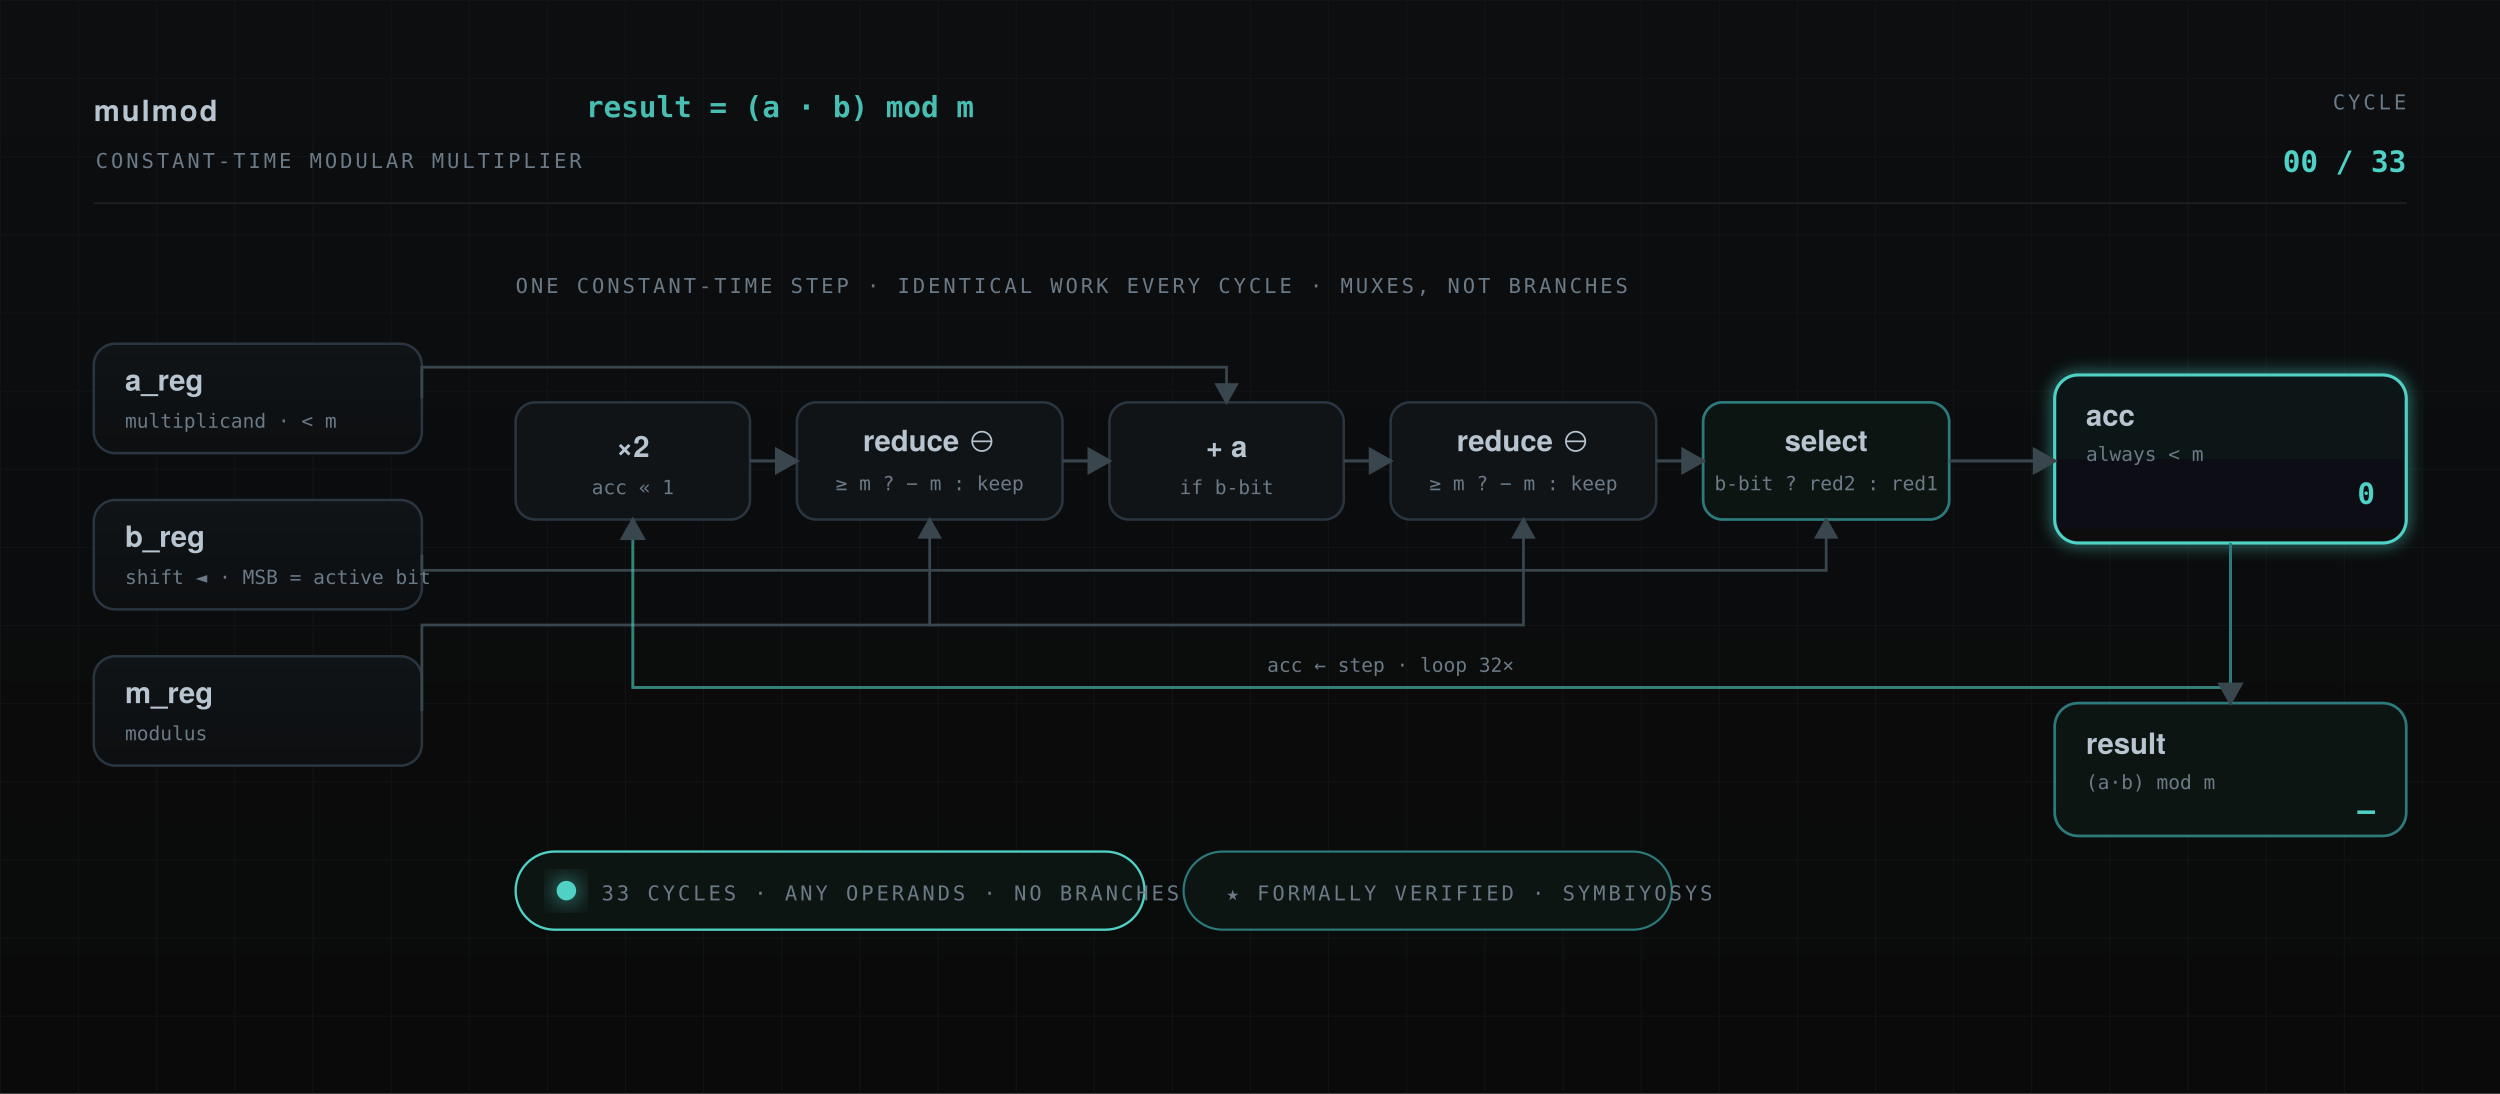
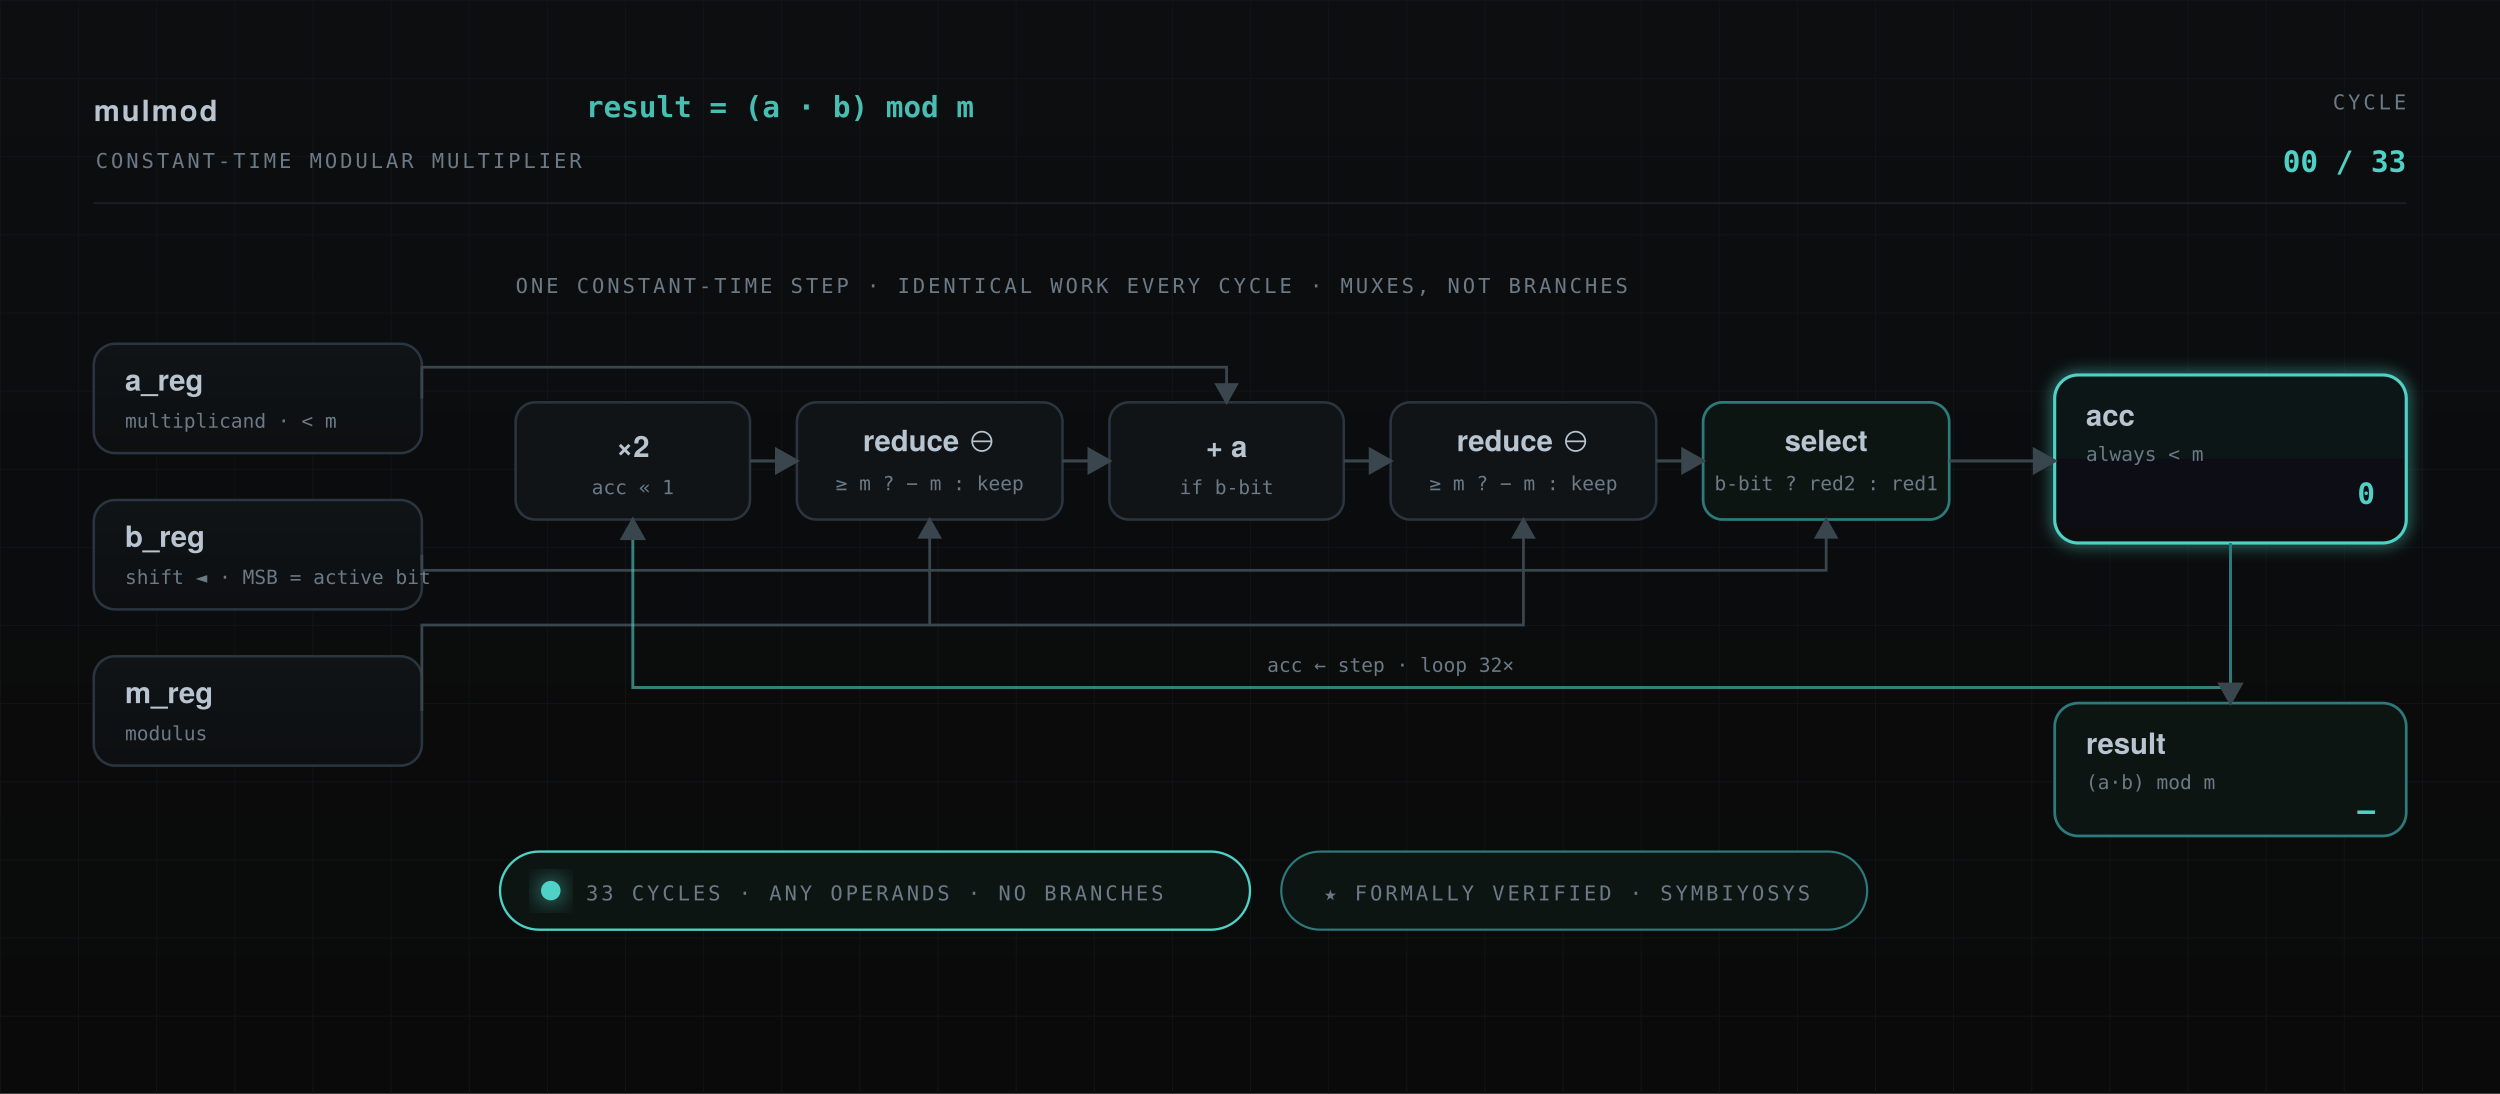
<svg xmlns="http://www.w3.org/2000/svg" viewBox="0 0 1280 560" font-family="'Space Grotesk','Helvetica Neue',sans-serif">
  <defs>
    <linearGradient id="bg" x1="0" y1="0" x2="0" y2="1">
      <stop offset="0" stop-color="#0c0e10" />
      <stop offset="1" stop-color="#0a0a0a" />
    </linearGradient>
    <linearGradient id="accgrad" x1="0" y1="0" x2="0" y2="1">
      <stop offset="0" stop-color="#101417" />
      <stop offset="1" stop-color="#0d0f11" />
    </linearGradient>
    <pattern id="grid" width="40" height="40" patternUnits="userSpaceOnUse">
      <path d="M40 0H0V40" fill="none" stroke="#14181c" stroke-width="1" />
    </pattern>
    <filter id="glow" x="-40%" y="-40%" width="180%" height="180%">
      <feGaussianBlur stdDeviation="4" result="b" />
      <feMerge>
        <feMergeNode in="b" />
        <feMergeNode in="SourceGraphic" />
      </feMerge>
    </filter>
    <filter id="glowA" x="-60%" y="-60%" width="220%" height="220%">
      <feGaussianBlur stdDeviation="6" result="b" />
      <feMerge>
        <feMergeNode in="b" />
        <feMergeNode in="SourceGraphic" />
      </feMerge>
    </filter>
    <marker id="arr" markerWidth="9" markerHeight="9" refX="7" refY="4.5" orient="auto">
      <path d="M0 0L8 4.5L0 9Z" fill="#3a464e" />
    </marker>
    <style>
      .stage{fill:#101417;stroke:#2a3540;stroke-width:1.3}
      .name{fill:#b8c5d0;font-size:15px;font-weight:600}
      .kick{fill:#6b7a86;font-size:10.5px;font-family:'Space Mono',monospace;letter-spacing:1.5px}
      .val{fill:#4fd1c5;font-size:15px;font-family:'Space Mono',monospace;font-weight:700}
      .mux{fill:#6b7a86;font-size:10px;font-family:'Space Mono',monospace}
    </style>
  </defs>
  <rect width="1280" height="560" fill="url(#bg)" />
  <rect width="1280" height="560" fill="url(#grid)" opacity="0.6" />
  <text x="48" y="62" class="name" font-size="34" letter-spacing="1">mulmod</text>
  <text x="49" y="86" class="kick" fill="#4fd1c5">CONSTANT-TIME MODULAR MULTIPLIER</text>
  <text x="300" y="60" class="val" font-size="19" opacity="0.9">result = (a · b) mod m</text>
  <line x1="48" y1="104" x2="1232" y2="104" stroke="#1a1f24" stroke-width="1" />
  <text x="1232" y="56" text-anchor="end" class="kick">CYCLE</text>
  <text id="cyc" x="1232" y="88" text-anchor="end" class="val" font-size="26">00 / 33</text>
  <rect x="48" y="176" width="168" height="56" rx="11" fill="url(#accgrad)" stroke="#2a3540" stroke-width="1.3" />
  <text x="64" y="200" class="name" font-size="14">a_reg</text>
  <text x="64" y="219" class="mux">multiplicand · &lt; m</text>
  <rect x="48" y="256" width="168" height="56" rx="11" fill="url(#accgrad)" stroke="#2a3540" stroke-width="1.3" />
  <text x="64" y="280" class="name" font-size="14">b_reg</text>
  <text x="64" y="299" class="mux">shift ◄ · MSB = active bit</text>
  <rect x="48" y="336" width="168" height="56" rx="11" fill="url(#accgrad)" stroke="#2a3540" stroke-width="1.3" />
  <text x="64" y="360" class="name" font-size="14">m_reg</text>
  <text x="64" y="379" class="mux">modulus</text>
  <text x="264" y="150" class="kick">ONE CONSTANT-TIME STEP · IDENTICAL WORK EVERY CYCLE · MUXES, NOT BRANCHES</text>
  <g id="s_dbl">
    <rect x="264" y="206" width="120" height="60" rx="10" class="stage" />
    <text x="324" y="234" text-anchor="middle" class="name">×2</text>
    <text x="324" y="253" text-anchor="middle" class="mux">acc « 1</text>
  </g>
  <g id="s_red1">
    <rect x="408" y="206" width="136" height="60" rx="10" class="stage" />
    <text x="476" y="231" text-anchor="middle" class="name" font-size="14">reduce ⊖</text>
    <text x="476" y="251" text-anchor="middle" class="mux">≥ m ? − m : keep</text>
  </g>
  <g id="s_add">
    <rect x="568" y="206" width="120" height="60" rx="10" class="stage" />
    <text x="628" y="234" text-anchor="middle" class="name">+ a</text>
    <text x="628" y="253" text-anchor="middle" class="mux">if b-bit</text>
  </g>
  <g id="s_red2">
    <rect x="712" y="206" width="136" height="60" rx="10" class="stage" />
    <text x="780" y="231" text-anchor="middle" class="name" font-size="14">reduce ⊖</text>
    <text x="780" y="251" text-anchor="middle" class="mux">≥ m ? − m : keep</text>
  </g>
  <g id="s_mux">
    <rect x="872" y="206" width="126" height="60" rx="10" fill="#0d1513" stroke="#2c7a7b" stroke-width="1.4" />
    <text x="935" y="231" text-anchor="middle" class="name" font-size="14" fill="#81e6d9">select</text>
    <text x="935" y="251" text-anchor="middle" class="mux" fill="#6b9a92">b-bit ? red2 : red1</text>
  </g>
  <g id="s_acc">
    <rect x="1052" y="192" width="180" height="86" rx="12" fill="url(#accgrad)" stroke="#4fd1c5" stroke-width="1.6" filter="url(#glow)" />
    <text x="1068" y="218" class="name" font-size="14">acc</text>
    <text x="1068" y="236" class="mux">always &lt; m</text>
    <text id="accv" x="1216" y="258" text-anchor="end" class="val" font-size="24">0</text>
  </g>
  <rect x="1052" y="360" width="180" height="68" rx="12" fill="#0d1513" stroke="#2c7a7b" stroke-width="1.4" />
  <text x="1068" y="386" class="name" font-size="14" fill="#81e6d9">result</text>
  <text x="1068" y="404" class="mux" fill="#6b9a92">(a·b) mod m</text>
  <text id="resv" x="1216" y="420" text-anchor="end" class="val" font-size="22" fill="#81e6d9">—</text>
-   <rect x="264" y="436" width="322" height="40" rx="20" fill="#0d1513" stroke="#4fd1c5" stroke-width="1.2" />
-   <circle cx="290" cy="456" r="5" fill="#4fd1c5" filter="url(#glowA)" />
-   <text x="308" y="461" class="kick" fill="#a9e6e0">33 CYCLES · ANY OPERANDS · NO BRANCHES</text>
-   <rect x="606" y="436" width="250" height="40" rx="20" fill="#0d1513" stroke="#2c7a7b" stroke-width="1.1" />
-   <text x="628" y="461" class="kick" fill="#4fd1c5">★ FORMALLY VERIFIED · SYMBIYOSYS</text>
+   <rect x="256" y="436" width="384" height="40" rx="20" fill="#0d1513" stroke="#4fd1c5" stroke-width="1.2" />
+   <circle cx="282" cy="456" r="5" fill="#4fd1c5" filter="url(#glowA)" />
+   <text x="300" y="461" class="kick" fill="#a9e6e0">33 CYCLES · ANY OPERANDS · NO BRANCHES</text>
+   <rect x="656" y="436" width="300" height="40" rx="20" fill="#0d1513" stroke="#2c7a7b" stroke-width="1.1" />
+   <text x="678" y="461" class="kick" fill="#4fd1c5">★ FORMALLY VERIFIED · SYMBIYOSYS</text>
  <g fill="none" stroke="#3a464e" stroke-width="1.6" marker-end="url(#arr)">
    <path d="M384 236 H408" />
    <path d="M544 236 H568" />
    <path d="M688 236 H712" />
    <path d="M848 236 H872" />
    <path d="M998 236 H1052" />
  </g>
  <g fill="none" stroke="#3a464e" stroke-width="1.4" marker-end="url(#arr)">
    <path d="M216 204 V188 H628 V206" />
    <path d="M216 284 V292 H935 V266" />
    <path d="M216 364 V320 H476 V266" />
    <path d="M476 320 H780 V266" />
  </g>
  <path d="M1142 278 V352 H324 V266" fill="none" stroke="#4fd1c5" stroke-width="1.5" stroke-opacity="0.6" marker-end="url(#arr)" />
  <text x="712" y="344" text-anchor="middle" class="mux" fill="#6b9a92">acc ← step · loop 32×</text>
  <path d="M1142 278 V360" fill="none" stroke="#2c7a7b" stroke-width="1.5" marker-end="url(#arr)" />
</svg>
